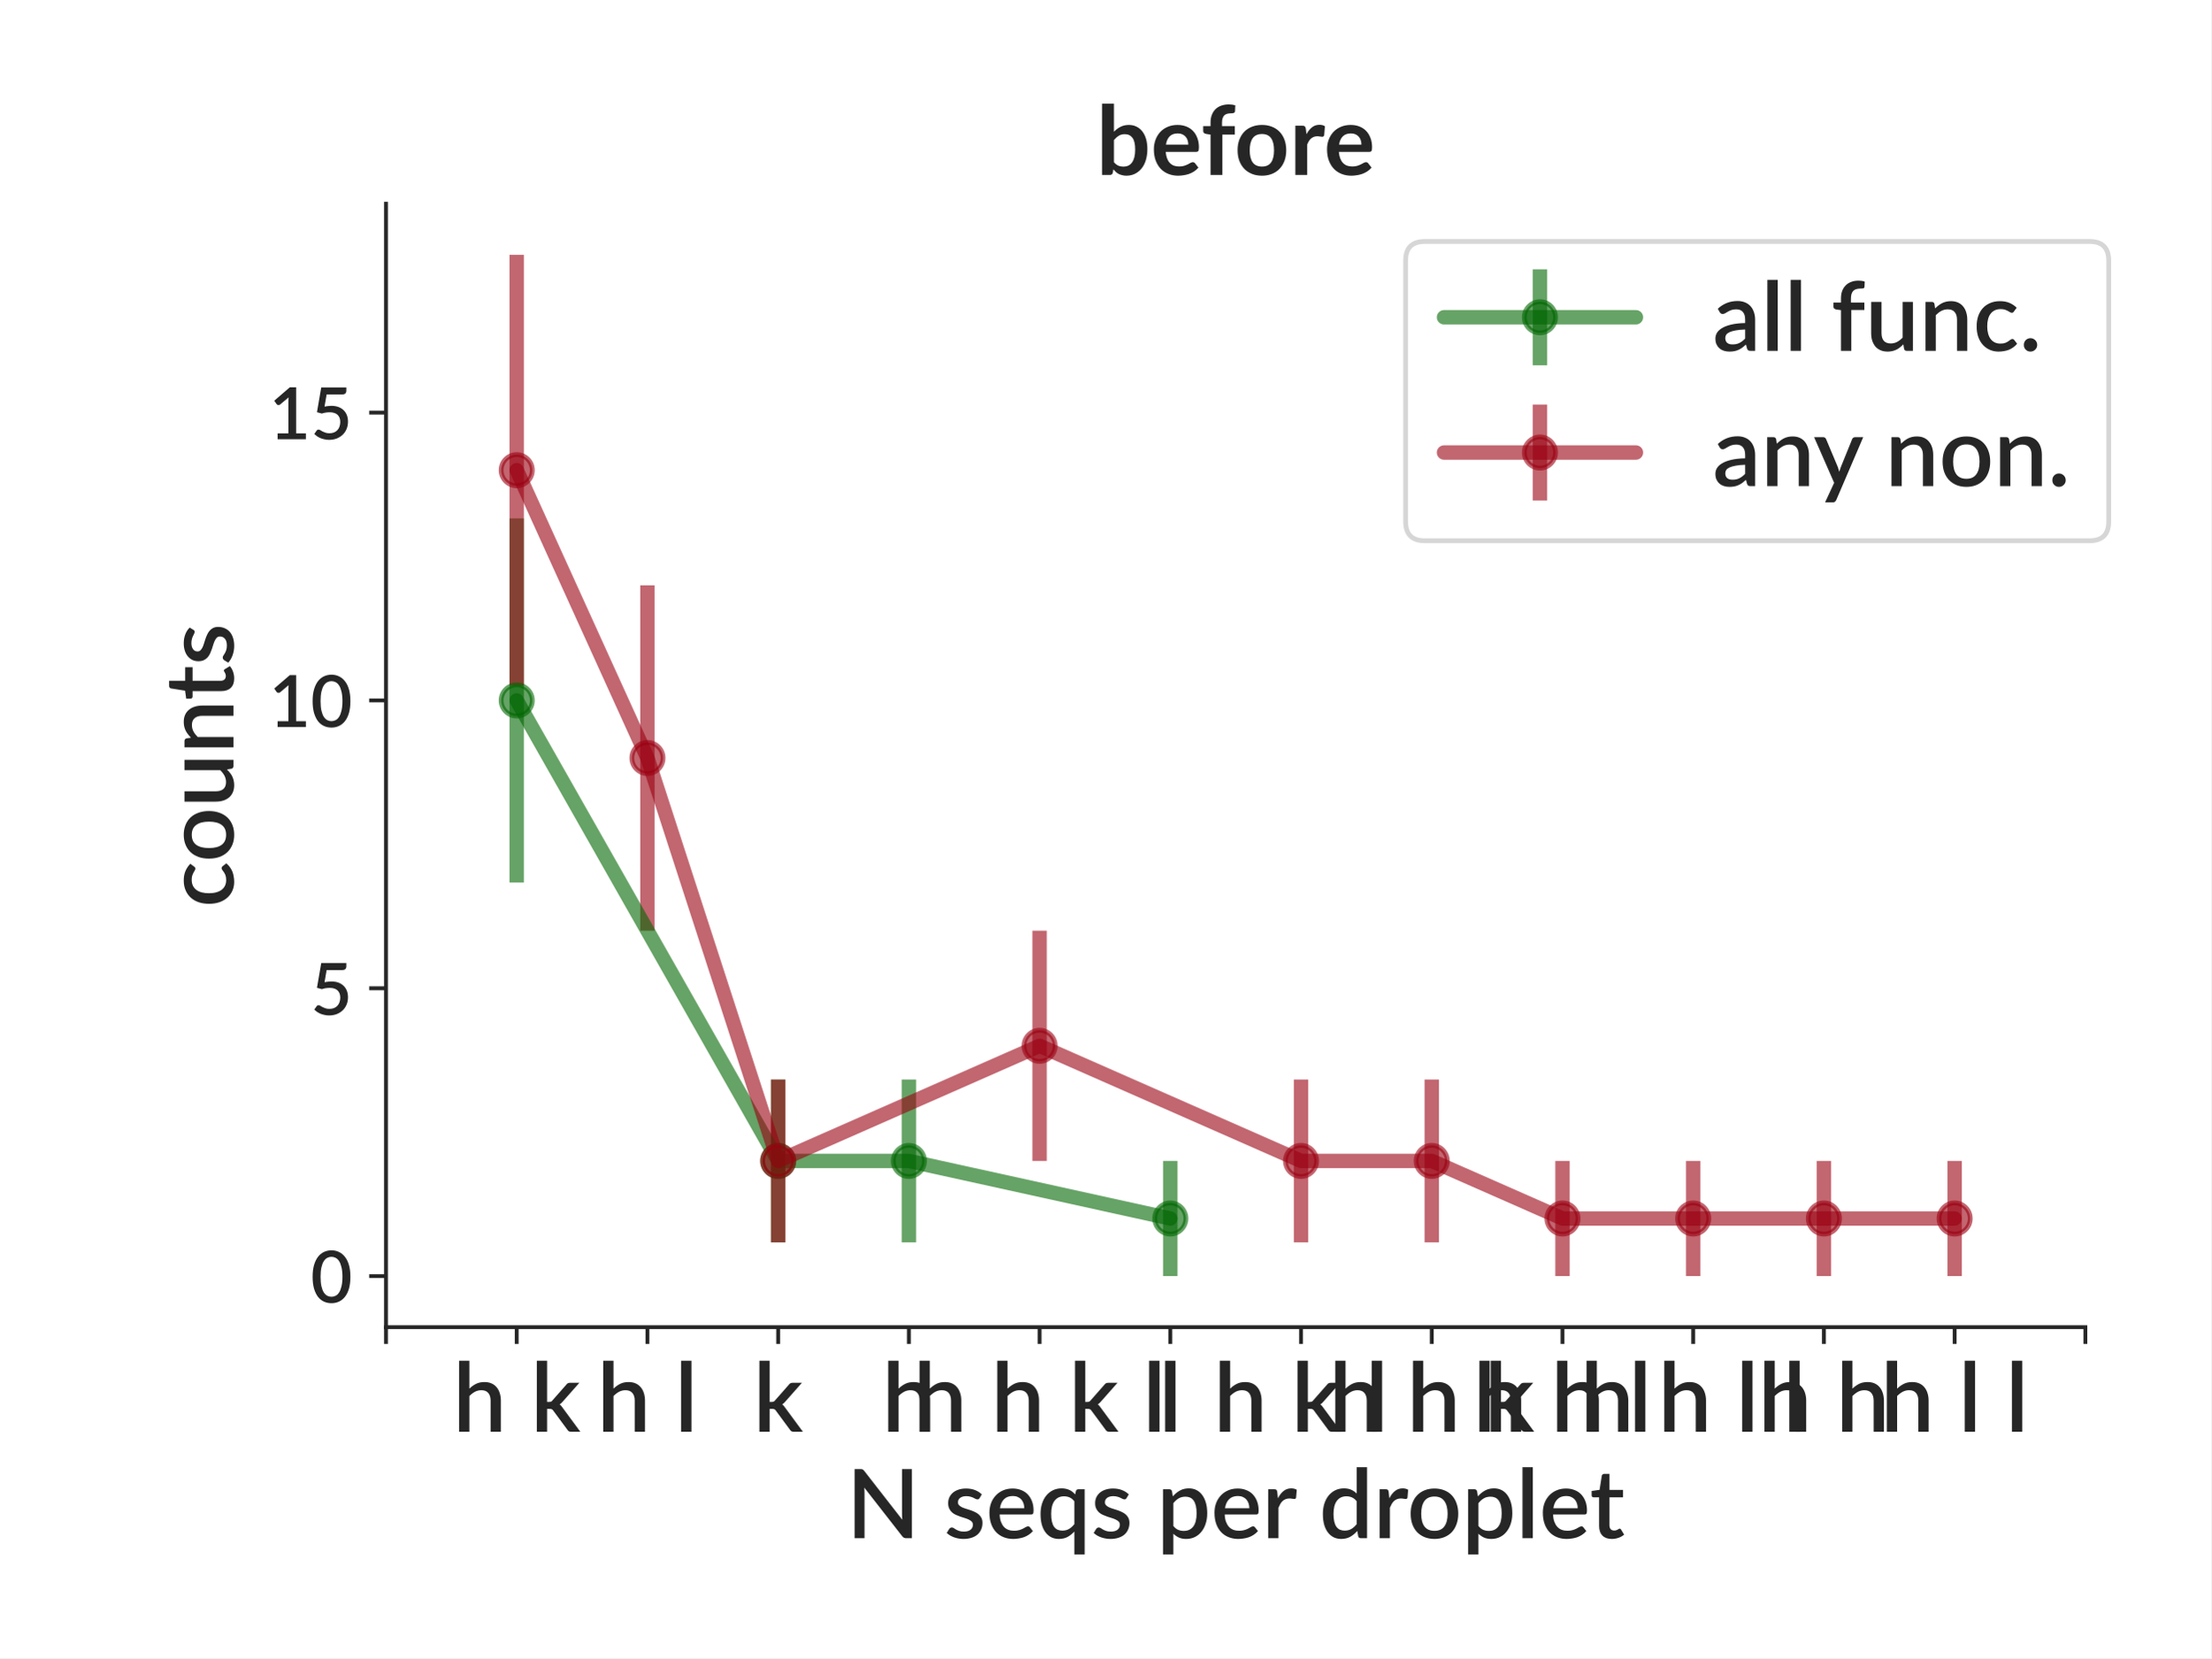
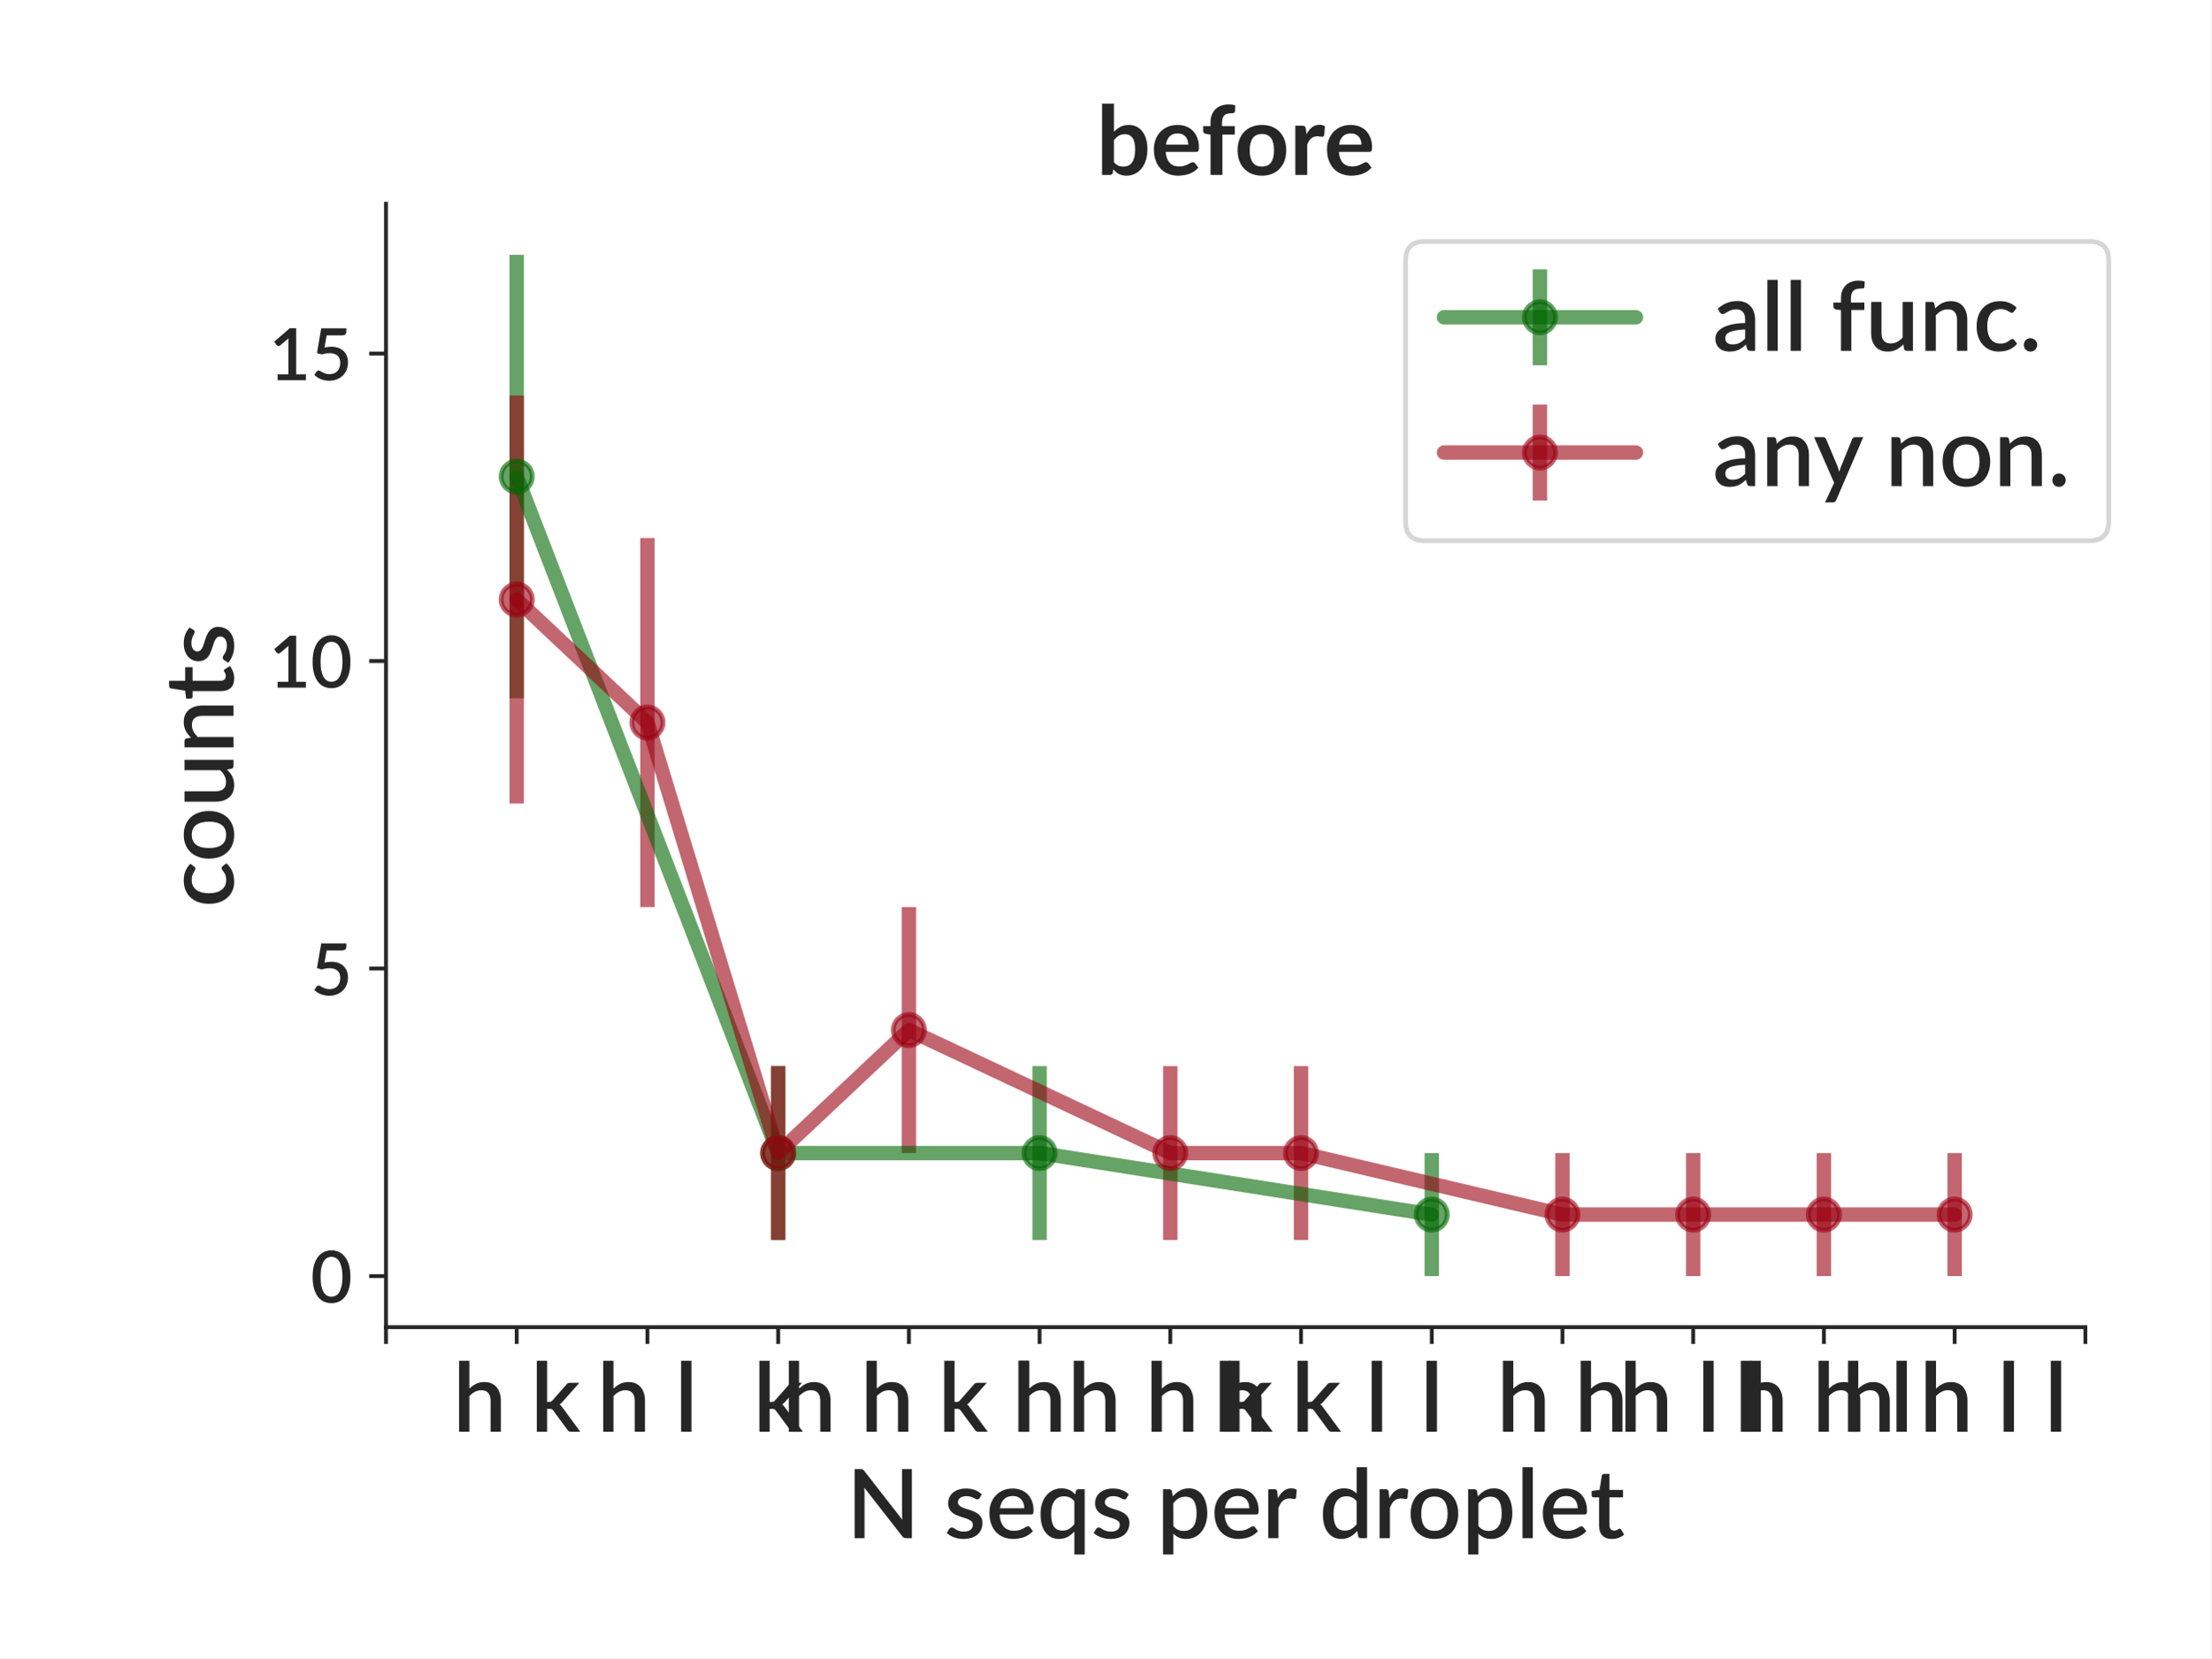
<svg xmlns="http://www.w3.org/2000/svg" xmlns:xlink="http://www.w3.org/1999/xlink" height="345.6pt" version="1.1" viewBox="0 0 460.8 345.6" width="460.8pt">
  <defs>
    <style type="text/css">*{stroke-linecap:butt;stroke-linejoin:round;}</style>
  </defs>
  <g id="figure_1">
    <g id="patch_1">
      <path d="M 0 345.6  L 460.8 345.6  L 460.8 0  L 0 0  z " style="fill:#ffffff;" />
    </g>
    <g id="axes_1">
      <g id="patch_2">
        <path d="M 80.439 276.619  L 434.598 276.619  L 434.598 42.459  L 80.439 42.459  z " style="fill:#ffffff;" />
      </g>
      <g id="matplotlib.axis_1">
        <g id="xtick_1">
          <g id="line2d_1">
            <defs>
-               <path d="M 0 0  L 0 3.5  " id="m95ddc78701" style="stroke:#262626;stroke-width:0.8;" />
+               <path d="M 0 0  L 0 3.5  " id="m774ea5a8a4" style="stroke:#262626;stroke-width:0.8;" />
            </defs>
            <g>
-               <use style="fill:#262626;stroke:#262626;stroke-width:0.8;" x="80.439" xlink:href="#m95ddc78701" y="276.619" />
+               <use style="fill:#262626;stroke:#262626;stroke-width:0.8;" x="80.439" xlink:href="#m774ea5a8a4" y="276.619" />
            </g>
          </g>
        </g>
        <g id="xtick_2">
          <g id="line2d_2">
            <g>
-               <use style="fill:#262626;stroke:#262626;stroke-width:0.8;" x="107.682" xlink:href="#m95ddc78701" y="276.619" />
+               <use style="fill:#262626;stroke:#262626;stroke-width:0.8;" x="107.682" xlink:href="#m774ea5a8a4" y="276.619" />
            </g>
          </g>
          <g id="text_1">
            <text style="fill:#262626;font-family:Lato;font-size:20px;font-stretch:normal;font-style:normal;font-weight:600;text-anchor:middle;" transform="rotate(-0, 107.6821, 298.4187)" x="107.682" y="298.419">h k</text>
          </g>
        </g>
        <g id="xtick_3">
          <g id="line2d_3">
            <g>
-               <use style="fill:#262626;stroke:#262626;stroke-width:0.8;" x="134.925" xlink:href="#m95ddc78701" y="276.619" />
+               <use style="fill:#262626;stroke:#262626;stroke-width:0.8;" x="134.925" xlink:href="#m774ea5a8a4" y="276.619" />
            </g>
          </g>
          <g id="text_2">
            <text style="fill:#262626;font-family:Lato;font-size:20px;font-stretch:normal;font-style:normal;font-weight:600;text-anchor:middle;" transform="rotate(-0, 134.9251, 298.4187)" x="134.925" y="298.419">h l</text>
          </g>
        </g>
        <g id="xtick_4">
          <g id="line2d_4">
            <g>
-               <use style="fill:#262626;stroke:#262626;stroke-width:0.8;" x="162.168" xlink:href="#m95ddc78701" y="276.619" />
+               <use style="fill:#262626;stroke:#262626;stroke-width:0.8;" x="162.168" xlink:href="#m774ea5a8a4" y="276.619" />
            </g>
          </g>
          <g id="text_3">
            <text style="fill:#262626;font-family:Lato;font-size:20px;font-stretch:normal;font-style:normal;font-weight:600;text-anchor:middle;" transform="rotate(-0, 162.1681, 298.4187)" x="162.168" y="298.419">k</text>
          </g>
        </g>
        <g id="xtick_5">
          <g id="line2d_5">
            <g>
-               <use style="fill:#262626;stroke:#262626;stroke-width:0.8;" x="189.411" xlink:href="#m95ddc78701" y="276.619" />
+               <use style="fill:#262626;stroke:#262626;stroke-width:0.8;" x="189.411" xlink:href="#m774ea5a8a4" y="276.619" />
            </g>
          </g>
          <g id="text_4">
-             <text style="fill:#262626;font-family:Lato;font-size:20px;font-stretch:normal;font-style:normal;font-weight:600;text-anchor:middle;" transform="rotate(-0, 189.4111, 298.4187)" x="189.411" y="298.419">h</text>
+             <text style="fill:#262626;font-family:Lato;font-size:20px;font-stretch:normal;font-style:normal;font-weight:600;text-anchor:middle;" transform="rotate(-0, 189.4111, 298.4187)" x="189.411" y="298.419">h h k l</text>
          </g>
        </g>
        <g id="xtick_6">
          <g id="line2d_6">
            <g>
-               <use style="fill:#262626;stroke:#262626;stroke-width:0.8;" x="216.654" xlink:href="#m95ddc78701" y="276.619" />
+               <use style="fill:#262626;stroke:#262626;stroke-width:0.8;" x="216.654" xlink:href="#m774ea5a8a4" y="276.619" />
            </g>
          </g>
          <g id="text_5">
-             <text style="fill:#262626;font-family:Lato;font-size:20px;font-stretch:normal;font-style:normal;font-weight:600;text-anchor:middle;" transform="rotate(-0, 216.6541, 298.4187)" x="216.654" y="298.419">h h k l</text>
+             <text style="fill:#262626;font-family:Lato;font-size:20px;font-stretch:normal;font-style:normal;font-weight:600;text-anchor:middle;" transform="rotate(-0, 216.6541, 298.4187)" x="216.654" y="298.419">h</text>
          </g>
        </g>
        <g id="xtick_7">
          <g id="line2d_7">
            <g>
-               <use style="fill:#262626;stroke:#262626;stroke-width:0.8;" x="243.897" xlink:href="#m95ddc78701" y="276.619" />
+               <use style="fill:#262626;stroke:#262626;stroke-width:0.8;" x="243.897" xlink:href="#m774ea5a8a4" y="276.619" />
            </g>
          </g>
          <g id="text_6">
-             <text style="fill:#262626;font-family:Lato;font-size:20px;font-stretch:normal;font-style:normal;font-weight:600;text-anchor:middle;" transform="rotate(-0, 243.8972, 298.4187)" x="243.897" y="298.419">l</text>
+             <text style="fill:#262626;font-family:Lato;font-size:20px;font-stretch:normal;font-style:normal;font-weight:600;text-anchor:middle;" transform="rotate(-0, 243.8972, 298.4187)" x="243.897" y="298.419">h h k</text>
          </g>
        </g>
        <g id="xtick_8">
          <g id="line2d_8">
            <g>
-               <use style="fill:#262626;stroke:#262626;stroke-width:0.8;" x="271.14" xlink:href="#m95ddc78701" y="276.619" />
+               <use style="fill:#262626;stroke:#262626;stroke-width:0.8;" x="271.14" xlink:href="#m774ea5a8a4" y="276.619" />
            </g>
          </g>
          <g id="text_7">
            <text style="fill:#262626;font-family:Lato;font-size:20px;font-stretch:normal;font-style:normal;font-weight:600;text-anchor:middle;" transform="rotate(-0, 271.1402, 298.4187)" x="271.14" y="298.419">h k l</text>
          </g>
        </g>
        <g id="xtick_9">
          <g id="line2d_9">
            <g>
-               <use style="fill:#262626;stroke:#262626;stroke-width:0.8;" x="298.383" xlink:href="#m95ddc78701" y="276.619" />
+               <use style="fill:#262626;stroke:#262626;stroke-width:0.8;" x="298.383" xlink:href="#m774ea5a8a4" y="276.619" />
            </g>
          </g>
          <g id="text_8">
-             <text style="fill:#262626;font-family:Lato;font-size:20px;font-stretch:normal;font-style:normal;font-weight:600;text-anchor:middle;" transform="rotate(-0, 298.3832, 298.4187)" x="298.383" y="298.419">h h k</text>
+             <text style="fill:#262626;font-family:Lato;font-size:20px;font-stretch:normal;font-style:normal;font-weight:600;text-anchor:middle;" transform="rotate(-0, 298.3832, 298.4187)" x="298.383" y="298.419">l</text>
          </g>
        </g>
        <g id="xtick_10">
          <g id="line2d_10">
            <g>
-               <use style="fill:#262626;stroke:#262626;stroke-width:0.8;" x="325.626" xlink:href="#m95ddc78701" y="276.619" />
+               <use style="fill:#262626;stroke:#262626;stroke-width:0.8;" x="325.626" xlink:href="#m774ea5a8a4" y="276.619" />
            </g>
          </g>
          <g id="text_9">
-             <text style="fill:#262626;font-family:Lato;font-size:20px;font-stretch:normal;font-style:normal;font-weight:600;text-anchor:middle;" transform="rotate(-0, 325.6262, 298.4187)" x="325.626" y="298.419">h h l</text>
+             <text style="fill:#262626;font-family:Lato;font-size:20px;font-stretch:normal;font-style:normal;font-weight:600;text-anchor:middle;" transform="rotate(-0, 325.6262, 298.4187)" x="325.626" y="298.419">h h</text>
          </g>
        </g>
        <g id="xtick_11">
          <g id="line2d_11">
            <g>
-               <use style="fill:#262626;stroke:#262626;stroke-width:0.8;" x="352.869" xlink:href="#m95ddc78701" y="276.619" />
+               <use style="fill:#262626;stroke:#262626;stroke-width:0.8;" x="352.869" xlink:href="#m774ea5a8a4" y="276.619" />
            </g>
          </g>
          <g id="text_10">
-             <text style="fill:#262626;font-family:Lato;font-size:20px;font-stretch:normal;font-style:normal;font-weight:600;text-anchor:middle;" transform="rotate(-0, 352.8692, 298.4187)" x="352.869" y="298.419">h h l l</text>
+             <text style="fill:#262626;font-family:Lato;font-size:20px;font-stretch:normal;font-style:normal;font-weight:600;text-anchor:middle;" transform="rotate(-0, 352.8692, 298.4187)" x="352.869" y="298.419">h l l</text>
          </g>
        </g>
        <g id="xtick_12">
          <g id="line2d_12">
            <g>
-               <use style="fill:#262626;stroke:#262626;stroke-width:0.8;" x="380.112" xlink:href="#m95ddc78701" y="276.619" />
+               <use style="fill:#262626;stroke:#262626;stroke-width:0.8;" x="380.112" xlink:href="#m774ea5a8a4" y="276.619" />
            </g>
          </g>
          <g id="text_11">
-             <text style="fill:#262626;font-family:Lato;font-size:20px;font-stretch:normal;font-style:normal;font-weight:600;text-anchor:middle;" transform="rotate(-0, 380.1122, 298.4187)" x="380.112" y="298.419">h h</text>
+             <text style="fill:#262626;font-family:Lato;font-size:20px;font-stretch:normal;font-style:normal;font-weight:600;text-anchor:middle;" transform="rotate(-0, 380.1122, 298.4187)" x="380.112" y="298.419">h h l</text>
          </g>
        </g>
        <g id="xtick_13">
          <g id="line2d_13">
            <g>
-               <use style="fill:#262626;stroke:#262626;stroke-width:0.8;" x="407.355" xlink:href="#m95ddc78701" y="276.619" />
+               <use style="fill:#262626;stroke:#262626;stroke-width:0.8;" x="407.355" xlink:href="#m774ea5a8a4" y="276.619" />
            </g>
          </g>
          <g id="text_12">
-             <text style="fill:#262626;font-family:Lato;font-size:20px;font-stretch:normal;font-style:normal;font-weight:600;text-anchor:middle;" transform="rotate(-0, 407.3553, 298.4187)" x="407.355" y="298.419">h l l</text>
+             <text style="fill:#262626;font-family:Lato;font-size:20px;font-stretch:normal;font-style:normal;font-weight:600;text-anchor:middle;" transform="rotate(-0, 407.3553, 298.4187)" x="407.355" y="298.419">h h l l</text>
          </g>
        </g>
        <g id="xtick_14">
          <g id="line2d_14">
            <g>
-               <use style="fill:#262626;stroke:#262626;stroke-width:0.8;" x="434.598" xlink:href="#m95ddc78701" y="276.619" />
+               <use style="fill:#262626;stroke:#262626;stroke-width:0.8;" x="434.598" xlink:href="#m774ea5a8a4" y="276.619" />
            </g>
          </g>
        </g>
        <g id="text_13">
          <text style="fill:#262626;font-family:Lato;font-size:20px;font-stretch:normal;font-style:normal;font-weight:600;text-anchor:middle;" transform="rotate(-0, 257.5187, 320.6094)" x="257.519" y="320.609">N seqs per droplet</text>
        </g>
      </g>
      <g id="matplotlib.axis_2">
        <g id="ytick_1">
          <g id="line2d_15">
            <defs>
-               <path d="M 0 0  L -3.5 0  " id="m65584347d3" style="stroke:#262626;stroke-width:0.8;" />
+               <path d="M 0 0  L -3.5 0  " id="m2f2767fc84" style="stroke:#262626;stroke-width:0.8;" />
            </defs>
            <g>
-               <use style="fill:#262626;stroke:#262626;stroke-width:0.8;" x="80.439" xlink:href="#m65584347d3" y="265.975" />
+               <use style="fill:#262626;stroke:#262626;stroke-width:0.8;" x="80.439" xlink:href="#m2f2767fc84" y="265.975" />
            </g>
          </g>
          <g id="text_14">
            <text style="fill:#262626;font-family:Lato;font-size:15px;font-stretch:normal;font-style:normal;font-weight:600;text-anchor:end;" transform="rotate(-0, 73.43906, 271.5251)" x="73.439" y="271.525">0</text>
          </g>
        </g>
        <g id="ytick_2">
          <g id="line2d_16">
            <g>
-               <use style="fill:#262626;stroke:#262626;stroke-width:0.8;" x="80.439" xlink:href="#m65584347d3" y="205.983" />
+               <use style="fill:#262626;stroke:#262626;stroke-width:0.8;" x="80.439" xlink:href="#m2f2767fc84" y="201.878" />
            </g>
          </g>
          <g id="text_15">
-             <text style="fill:#262626;font-family:Lato;font-size:15px;font-stretch:normal;font-style:normal;font-weight:600;text-anchor:end;" transform="rotate(-0, 73.43906, 211.533)" x="73.439" y="211.533">5</text>
+             <text style="fill:#262626;font-family:Lato;font-size:15px;font-stretch:normal;font-style:normal;font-weight:600;text-anchor:end;" transform="rotate(-0, 73.43906, 207.4285)" x="73.439" y="207.428">5</text>
          </g>
        </g>
        <g id="ytick_3">
          <g id="line2d_17">
            <g>
-               <use style="fill:#262626;stroke:#262626;stroke-width:0.8;" x="80.439" xlink:href="#m65584347d3" y="145.991" />
+               <use style="fill:#262626;stroke:#262626;stroke-width:0.8;" x="80.439" xlink:href="#m2f2767fc84" y="137.782" />
            </g>
          </g>
          <g id="text_16">
-             <text style="fill:#262626;font-family:Lato;font-size:15px;font-stretch:normal;font-style:normal;font-weight:600;text-anchor:end;" transform="rotate(-0, 73.43906, 151.5408)" x="73.439" y="151.541">10</text>
+             <text style="fill:#262626;font-family:Lato;font-size:15px;font-stretch:normal;font-style:normal;font-weight:600;text-anchor:end;" transform="rotate(-0, 73.43906, 143.3318)" x="73.439" y="143.332">10</text>
          </g>
        </g>
        <g id="ytick_4">
          <g id="line2d_18">
            <g>
-               <use style="fill:#262626;stroke:#262626;stroke-width:0.8;" x="80.439" xlink:href="#m65584347d3" y="85.999" />
+               <use style="fill:#262626;stroke:#262626;stroke-width:0.8;" x="80.439" xlink:href="#m2f2767fc84" y="73.685" />
            </g>
          </g>
          <g id="text_17">
-             <text style="fill:#262626;font-family:Lato;font-size:15px;font-stretch:normal;font-style:normal;font-weight:600;text-anchor:end;" transform="rotate(-0, 73.43906, 91.54859)" x="73.439" y="91.549">15</text>
+             <text style="fill:#262626;font-family:Lato;font-size:15px;font-stretch:normal;font-style:normal;font-weight:600;text-anchor:end;" transform="rotate(-0, 73.43906, 79.23509)" x="73.439" y="79.235">15</text>
          </g>
        </g>
        <g id="text_18">
          <text style="fill:#262626;font-family:Lato;font-size:20px;font-stretch:normal;font-style:normal;font-weight:600;text-anchor:middle;" transform="rotate(-90, 48.64844, 159.5391)" x="48.648" y="159.539">counts</text>
        </g>
      </g>
      <g id="LineCollection_1">
-         <path clip-path="url(#p75a1e0a6fc)" d="M 107.682 183.933  L 107.682 108.048  " style="fill:none;stroke:#006600;stroke-opacity:0.6;stroke-width:3;" />
-         <path clip-path="url(#p75a1e0a6fc)" d="M 162.168 258.947  L 162.168 225.01  " style="fill:none;stroke:#006600;stroke-opacity:0.6;stroke-width:3;" />
-         <path clip-path="url(#p75a1e0a6fc)" d="M 189.411 258.947  L 189.411 225.01  " style="fill:none;stroke:#006600;stroke-opacity:0.6;stroke-width:3;" />
-         <path clip-path="url(#p75a1e0a6fc)" d="M 243.897 265.975  L 243.897 241.978  " style="fill:none;stroke:#006600;stroke-opacity:0.6;stroke-width:3;" />
+         <path clip-path="url(#p653a6e4264)" d="M 107.682 145.545  L 107.682 53.103  " style="fill:none;stroke:#006600;stroke-opacity:0.6;stroke-width:3;" />
+         <path clip-path="url(#p653a6e4264)" d="M 162.168 258.466  L 162.168 222.207  " style="fill:none;stroke:#006600;stroke-opacity:0.6;stroke-width:3;" />
+         <path clip-path="url(#p653a6e4264)" d="M 216.654 258.466  L 216.654 222.207  " style="fill:none;stroke:#006600;stroke-opacity:0.6;stroke-width:3;" />
+         <path clip-path="url(#p653a6e4264)" d="M 298.383 265.975  L 298.383 240.336  " style="fill:none;stroke:#006600;stroke-opacity:0.6;stroke-width:3;" />
      </g>
      <g id="LineCollection_2">
-         <path clip-path="url(#p75a1e0a6fc)" d="M 107.682 142.891  L 107.682 53.103  " style="fill:none;stroke:#990012;stroke-opacity:0.6;stroke-width:3;" />
-         <path clip-path="url(#p75a1e0a6fc)" d="M 134.925 193.985  L 134.925 121.994  " style="fill:none;stroke:#990012;stroke-opacity:0.6;stroke-width:3;" />
-         <path clip-path="url(#p75a1e0a6fc)" d="M 162.168 258.947  L 162.168 225.01  " style="fill:none;stroke:#990012;stroke-opacity:0.6;stroke-width:3;" />
-         <path clip-path="url(#p75a1e0a6fc)" d="M 216.654 241.978  L 216.654 193.985  " style="fill:none;stroke:#990012;stroke-opacity:0.6;stroke-width:3;" />
-         <path clip-path="url(#p75a1e0a6fc)" d="M 271.14 258.947  L 271.14 225.01  " style="fill:none;stroke:#990012;stroke-opacity:0.6;stroke-width:3;" />
-         <path clip-path="url(#p75a1e0a6fc)" d="M 298.383 258.947  L 298.383 225.01  " style="fill:none;stroke:#990012;stroke-opacity:0.6;stroke-width:3;" />
-         <path clip-path="url(#p75a1e0a6fc)" d="M 325.626 265.975  L 325.626 241.978  " style="fill:none;stroke:#990012;stroke-opacity:0.6;stroke-width:3;" />
-         <path clip-path="url(#p75a1e0a6fc)" d="M 352.869 265.975  L 352.869 241.978  " style="fill:none;stroke:#990012;stroke-opacity:0.6;stroke-width:3;" />
-         <path clip-path="url(#p75a1e0a6fc)" d="M 380.112 265.975  L 380.112 241.978  " style="fill:none;stroke:#990012;stroke-opacity:0.6;stroke-width:3;" />
-         <path clip-path="url(#p75a1e0a6fc)" d="M 407.355 265.975  L 407.355 241.978  " style="fill:none;stroke:#990012;stroke-opacity:0.6;stroke-width:3;" />
+         <path clip-path="url(#p653a6e4264)" d="M 107.682 167.479  L 107.682 82.446  " style="fill:none;stroke:#990012;stroke-opacity:0.6;stroke-width:3;" />
+         <path clip-path="url(#p653a6e4264)" d="M 134.925 189.059  L 134.925 112.143  " style="fill:none;stroke:#990012;stroke-opacity:0.6;stroke-width:3;" />
+         <path clip-path="url(#p653a6e4264)" d="M 162.168 258.466  L 162.168 222.207  " style="fill:none;stroke:#990012;stroke-opacity:0.6;stroke-width:3;" />
+         <path clip-path="url(#p653a6e4264)" d="M 189.411 240.336  L 189.411 189.059  " style="fill:none;stroke:#990012;stroke-opacity:0.6;stroke-width:3;" />
+         <path clip-path="url(#p653a6e4264)" d="M 243.897 258.466  L 243.897 222.207  " style="fill:none;stroke:#990012;stroke-opacity:0.6;stroke-width:3;" />
+         <path clip-path="url(#p653a6e4264)" d="M 271.14 258.466  L 271.14 222.207  " style="fill:none;stroke:#990012;stroke-opacity:0.6;stroke-width:3;" />
+         <path clip-path="url(#p653a6e4264)" d="M 325.626 265.975  L 325.626 240.336  " style="fill:none;stroke:#990012;stroke-opacity:0.6;stroke-width:3;" />
+         <path clip-path="url(#p653a6e4264)" d="M 352.869 265.975  L 352.869 240.336  " style="fill:none;stroke:#990012;stroke-opacity:0.6;stroke-width:3;" />
+         <path clip-path="url(#p653a6e4264)" d="M 380.112 265.975  L 380.112 240.336  " style="fill:none;stroke:#990012;stroke-opacity:0.6;stroke-width:3;" />
+         <path clip-path="url(#p653a6e4264)" d="M 407.355 265.975  L 407.355 240.336  " style="fill:none;stroke:#990012;stroke-opacity:0.6;stroke-width:3;" />
      </g>
      <g id="line2d_19">
-         <path clip-path="url(#p75a1e0a6fc)" d="M 107.682 145.991  L 162.168 241.978  L 189.411 241.978  L 243.897 253.977  " style="fill:none;stroke:#006600;stroke-linecap:round;stroke-opacity:0.6;stroke-width:3;" />
+         <path clip-path="url(#p653a6e4264)" d="M 107.682 99.324  L 162.168 240.336  L 216.654 240.336  L 298.383 253.156  " style="fill:none;stroke:#006600;stroke-linecap:round;stroke-opacity:0.6;stroke-width:3;" />
        <defs>
-           <path d="M 0 3.25  C 0.862 3.25 1.689 2.908 2.298 2.298  C 2.908 1.689 3.25 0.862 3.25 0  C 3.25 -0.862 2.908 -1.689 2.298 -2.298  C 1.689 -2.908 0.862 -3.25 0 -3.25  C -0.862 -3.25 -1.689 -2.908 -2.298 -2.298  C -2.908 -1.689 -3.25 -0.862 -3.25 0  C -3.25 0.862 -2.908 1.689 -2.298 2.298  C -1.689 2.908 -0.862 3.25 0 3.25  z " id="m8b5ef50e34" style="stroke:#006600;stroke-opacity:0.6;" />
+           <path d="M 0 3.25  C 0.862 3.25 1.689 2.908 2.298 2.298  C 2.908 1.689 3.25 0.862 3.25 0  C 3.25 -0.862 2.908 -1.689 2.298 -2.298  C 1.689 -2.908 0.862 -3.25 0 -3.25  C -0.862 -3.25 -1.689 -2.908 -2.298 -2.298  C -2.908 -1.689 -3.25 -0.862 -3.25 0  C -3.25 0.862 -2.908 1.689 -2.298 2.298  C -1.689 2.908 -0.862 3.25 0 3.25  z " id="m1f388fdfe8" style="stroke:#006600;stroke-opacity:0.6;" />
        </defs>
-         <g clip-path="url(#p75a1e0a6fc)">
-           <use style="fill:#006600;fill-opacity:0.6;stroke:#006600;stroke-opacity:0.6;" x="107.682" xlink:href="#m8b5ef50e34" y="145.991" />
-           <use style="fill:#006600;fill-opacity:0.6;stroke:#006600;stroke-opacity:0.6;" x="162.168" xlink:href="#m8b5ef50e34" y="241.978" />
-           <use style="fill:#006600;fill-opacity:0.6;stroke:#006600;stroke-opacity:0.6;" x="189.411" xlink:href="#m8b5ef50e34" y="241.978" />
-           <use style="fill:#006600;fill-opacity:0.6;stroke:#006600;stroke-opacity:0.6;" x="243.897" xlink:href="#m8b5ef50e34" y="253.977" />
+         <g clip-path="url(#p653a6e4264)">
+           <use style="fill:#006600;fill-opacity:0.6;stroke:#006600;stroke-opacity:0.6;" x="107.682" xlink:href="#m1f388fdfe8" y="99.324" />
+           <use style="fill:#006600;fill-opacity:0.6;stroke:#006600;stroke-opacity:0.6;" x="162.168" xlink:href="#m1f388fdfe8" y="240.336" />
+           <use style="fill:#006600;fill-opacity:0.6;stroke:#006600;stroke-opacity:0.6;" x="216.654" xlink:href="#m1f388fdfe8" y="240.336" />
+           <use style="fill:#006600;fill-opacity:0.6;stroke:#006600;stroke-opacity:0.6;" x="298.383" xlink:href="#m1f388fdfe8" y="253.156" />
        </g>
      </g>
      <g id="line2d_20">
-         <path clip-path="url(#p75a1e0a6fc)" d="M 107.682 97.997  L 134.925 157.989  L 162.168 241.978  L 216.654 217.981  L 271.14 241.978  L 298.383 241.978  L 325.626 253.977  L 352.869 253.977  L 380.112 253.977  L 407.355 253.977  " style="fill:none;stroke:#990012;stroke-linecap:round;stroke-opacity:0.6;stroke-width:3;" />
+         <path clip-path="url(#p653a6e4264)" d="M 107.682 124.962  L 134.925 150.601  L 162.168 240.336  L 189.411 214.698  L 243.897 240.336  L 271.14 240.336  L 325.626 253.156  L 352.869 253.156  L 380.112 253.156  L 407.355 253.156  " style="fill:none;stroke:#990012;stroke-linecap:round;stroke-opacity:0.6;stroke-width:3;" />
        <defs>
-           <path d="M 0 3.25  C 0.862 3.25 1.689 2.908 2.298 2.298  C 2.908 1.689 3.25 0.862 3.25 0  C 3.25 -0.862 2.908 -1.689 2.298 -2.298  C 1.689 -2.908 0.862 -3.25 0 -3.25  C -0.862 -3.25 -1.689 -2.908 -2.298 -2.298  C -2.908 -1.689 -3.25 -0.862 -3.25 0  C -3.25 0.862 -2.908 1.689 -2.298 2.298  C -1.689 2.908 -0.862 3.25 0 3.25  z " id="m31875a3efc" style="stroke:#990012;stroke-opacity:0.6;" />
+           <path d="M 0 3.25  C 0.862 3.25 1.689 2.908 2.298 2.298  C 2.908 1.689 3.25 0.862 3.25 0  C 3.25 -0.862 2.908 -1.689 2.298 -2.298  C 1.689 -2.908 0.862 -3.25 0 -3.25  C -0.862 -3.25 -1.689 -2.908 -2.298 -2.298  C -2.908 -1.689 -3.25 -0.862 -3.25 0  C -3.25 0.862 -2.908 1.689 -2.298 2.298  C -1.689 2.908 -0.862 3.25 0 3.25  z " id="m4474ba3145" style="stroke:#990012;stroke-opacity:0.6;" />
        </defs>
-         <g clip-path="url(#p75a1e0a6fc)">
-           <use style="fill:#990012;fill-opacity:0.6;stroke:#990012;stroke-opacity:0.6;" x="107.682" xlink:href="#m31875a3efc" y="97.997" />
-           <use style="fill:#990012;fill-opacity:0.6;stroke:#990012;stroke-opacity:0.6;" x="134.925" xlink:href="#m31875a3efc" y="157.989" />
-           <use style="fill:#990012;fill-opacity:0.6;stroke:#990012;stroke-opacity:0.6;" x="162.168" xlink:href="#m31875a3efc" y="241.978" />
-           <use style="fill:#990012;fill-opacity:0.6;stroke:#990012;stroke-opacity:0.6;" x="216.654" xlink:href="#m31875a3efc" y="217.981" />
-           <use style="fill:#990012;fill-opacity:0.6;stroke:#990012;stroke-opacity:0.6;" x="271.14" xlink:href="#m31875a3efc" y="241.978" />
-           <use style="fill:#990012;fill-opacity:0.6;stroke:#990012;stroke-opacity:0.6;" x="298.383" xlink:href="#m31875a3efc" y="241.978" />
-           <use style="fill:#990012;fill-opacity:0.6;stroke:#990012;stroke-opacity:0.6;" x="325.626" xlink:href="#m31875a3efc" y="253.977" />
-           <use style="fill:#990012;fill-opacity:0.6;stroke:#990012;stroke-opacity:0.6;" x="352.869" xlink:href="#m31875a3efc" y="253.977" />
-           <use style="fill:#990012;fill-opacity:0.6;stroke:#990012;stroke-opacity:0.6;" x="380.112" xlink:href="#m31875a3efc" y="253.977" />
-           <use style="fill:#990012;fill-opacity:0.6;stroke:#990012;stroke-opacity:0.6;" x="407.355" xlink:href="#m31875a3efc" y="253.977" />
+         <g clip-path="url(#p653a6e4264)">
+           <use style="fill:#990012;fill-opacity:0.6;stroke:#990012;stroke-opacity:0.6;" x="107.682" xlink:href="#m4474ba3145" y="124.962" />
+           <use style="fill:#990012;fill-opacity:0.6;stroke:#990012;stroke-opacity:0.6;" x="134.925" xlink:href="#m4474ba3145" y="150.601" />
+           <use style="fill:#990012;fill-opacity:0.6;stroke:#990012;stroke-opacity:0.6;" x="162.168" xlink:href="#m4474ba3145" y="240.336" />
+           <use style="fill:#990012;fill-opacity:0.6;stroke:#990012;stroke-opacity:0.6;" x="189.411" xlink:href="#m4474ba3145" y="214.698" />
+           <use style="fill:#990012;fill-opacity:0.6;stroke:#990012;stroke-opacity:0.6;" x="243.897" xlink:href="#m4474ba3145" y="240.336" />
+           <use style="fill:#990012;fill-opacity:0.6;stroke:#990012;stroke-opacity:0.6;" x="271.14" xlink:href="#m4474ba3145" y="240.336" />
+           <use style="fill:#990012;fill-opacity:0.6;stroke:#990012;stroke-opacity:0.6;" x="325.626" xlink:href="#m4474ba3145" y="253.156" />
+           <use style="fill:#990012;fill-opacity:0.6;stroke:#990012;stroke-opacity:0.6;" x="352.869" xlink:href="#m4474ba3145" y="253.156" />
+           <use style="fill:#990012;fill-opacity:0.6;stroke:#990012;stroke-opacity:0.6;" x="380.112" xlink:href="#m4474ba3145" y="253.156" />
+           <use style="fill:#990012;fill-opacity:0.6;stroke:#990012;stroke-opacity:0.6;" x="407.355" xlink:href="#m4474ba3145" y="253.156" />
        </g>
      </g>
      <g id="patch_3">
        <path d="M 80.439 276.619  L 80.439 42.459  " style="fill:none;stroke:#262626;stroke-linecap:square;stroke-linejoin:miter;stroke-width:0.8;" />
      </g>
      <g id="patch_4">
        <path d="M 80.439 276.619  L 434.598 276.619  " style="fill:none;stroke:#262626;stroke-linecap:square;stroke-linejoin:miter;stroke-width:0.8;" />
      </g>
      <g id="text_19">
        <text style="fill:#262626;font-family:Lato;font-size:20px;font-stretch:normal;font-style:normal;font-weight:bold;text-anchor:middle;" transform="rotate(-0, 257.5187, 36.45938)" x="257.519" y="36.459">before</text>
      </g>
      <g id="legend_1">
        <g id="patch_5">
          <path d="M 296.935 112.707  L 435.463 112.707  Q 439.463 112.707 439.463 108.707  L 439.463 54.326  Q 439.463 50.326 435.463 50.326  L 296.935 50.326  Q 292.935 50.326 292.935 54.326  L 292.935 108.707  Q 292.935 112.707 296.935 112.707  z " style="fill:#ffffff;opacity:0.8;stroke:#cccccc;stroke-linejoin:miter;" />
        </g>
        <g id="LineCollection_3">
          <path d="M 320.935 76.126  L 320.935 56.126  " style="fill:none;stroke:#006600;stroke-opacity:0.6;stroke-width:3;" />
        </g>
        <g id="line2d_21">
          <path d="M 300.935 66.126  L 340.935 66.126  " style="fill:none;stroke:#006600;stroke-linecap:round;stroke-opacity:0.6;stroke-width:3;" />
        </g>
        <g id="line2d_22">
          <g>
-             <use style="fill:#006600;fill-opacity:0.6;stroke:#006600;stroke-opacity:0.6;" x="320.935" xlink:href="#m8b5ef50e34" y="66.126" />
+             <use style="fill:#006600;fill-opacity:0.6;stroke:#006600;stroke-opacity:0.6;" x="320.935" xlink:href="#m1f388fdfe8" y="66.126" />
          </g>
        </g>
        <g id="text_20">
          <text style="fill:#262626;font-family:Lato;font-size:20px;font-stretch:normal;font-style:normal;font-weight:600;text-anchor:start;" transform="rotate(-0, 356.9346, 73.12594)" x="356.935" y="73.126">all func.</text>
        </g>
        <g id="LineCollection_4">
          <path d="M 320.935 104.317  L 320.935 84.317  " style="fill:none;stroke:#990012;stroke-opacity:0.6;stroke-width:3;" />
        </g>
        <g id="line2d_23">
          <path d="M 300.935 94.317  L 340.935 94.317  " style="fill:none;stroke:#990012;stroke-linecap:round;stroke-opacity:0.6;stroke-width:3;" />
        </g>
        <g id="line2d_24">
          <g>
-             <use style="fill:#990012;fill-opacity:0.6;stroke:#990012;stroke-opacity:0.6;" x="320.935" xlink:href="#m31875a3efc" y="94.317" />
+             <use style="fill:#990012;fill-opacity:0.6;stroke:#990012;stroke-opacity:0.6;" x="320.935" xlink:href="#m4474ba3145" y="94.317" />
          </g>
        </g>
        <g id="text_21">
          <text style="fill:#262626;font-family:Lato;font-size:20px;font-stretch:normal;font-style:normal;font-weight:600;text-anchor:start;" transform="rotate(-0, 356.9346, 101.3166)" x="356.935" y="101.317">any non.</text>
        </g>
      </g>
    </g>
  </g>
  <defs>
-     <clipPath id="p75a1e0a6fc">
+     <clipPath id="p653a6e4264">
      <rect height="234.159" width="354.159" x="80.439" y="42.459" />
    </clipPath>
  </defs>
</svg>
